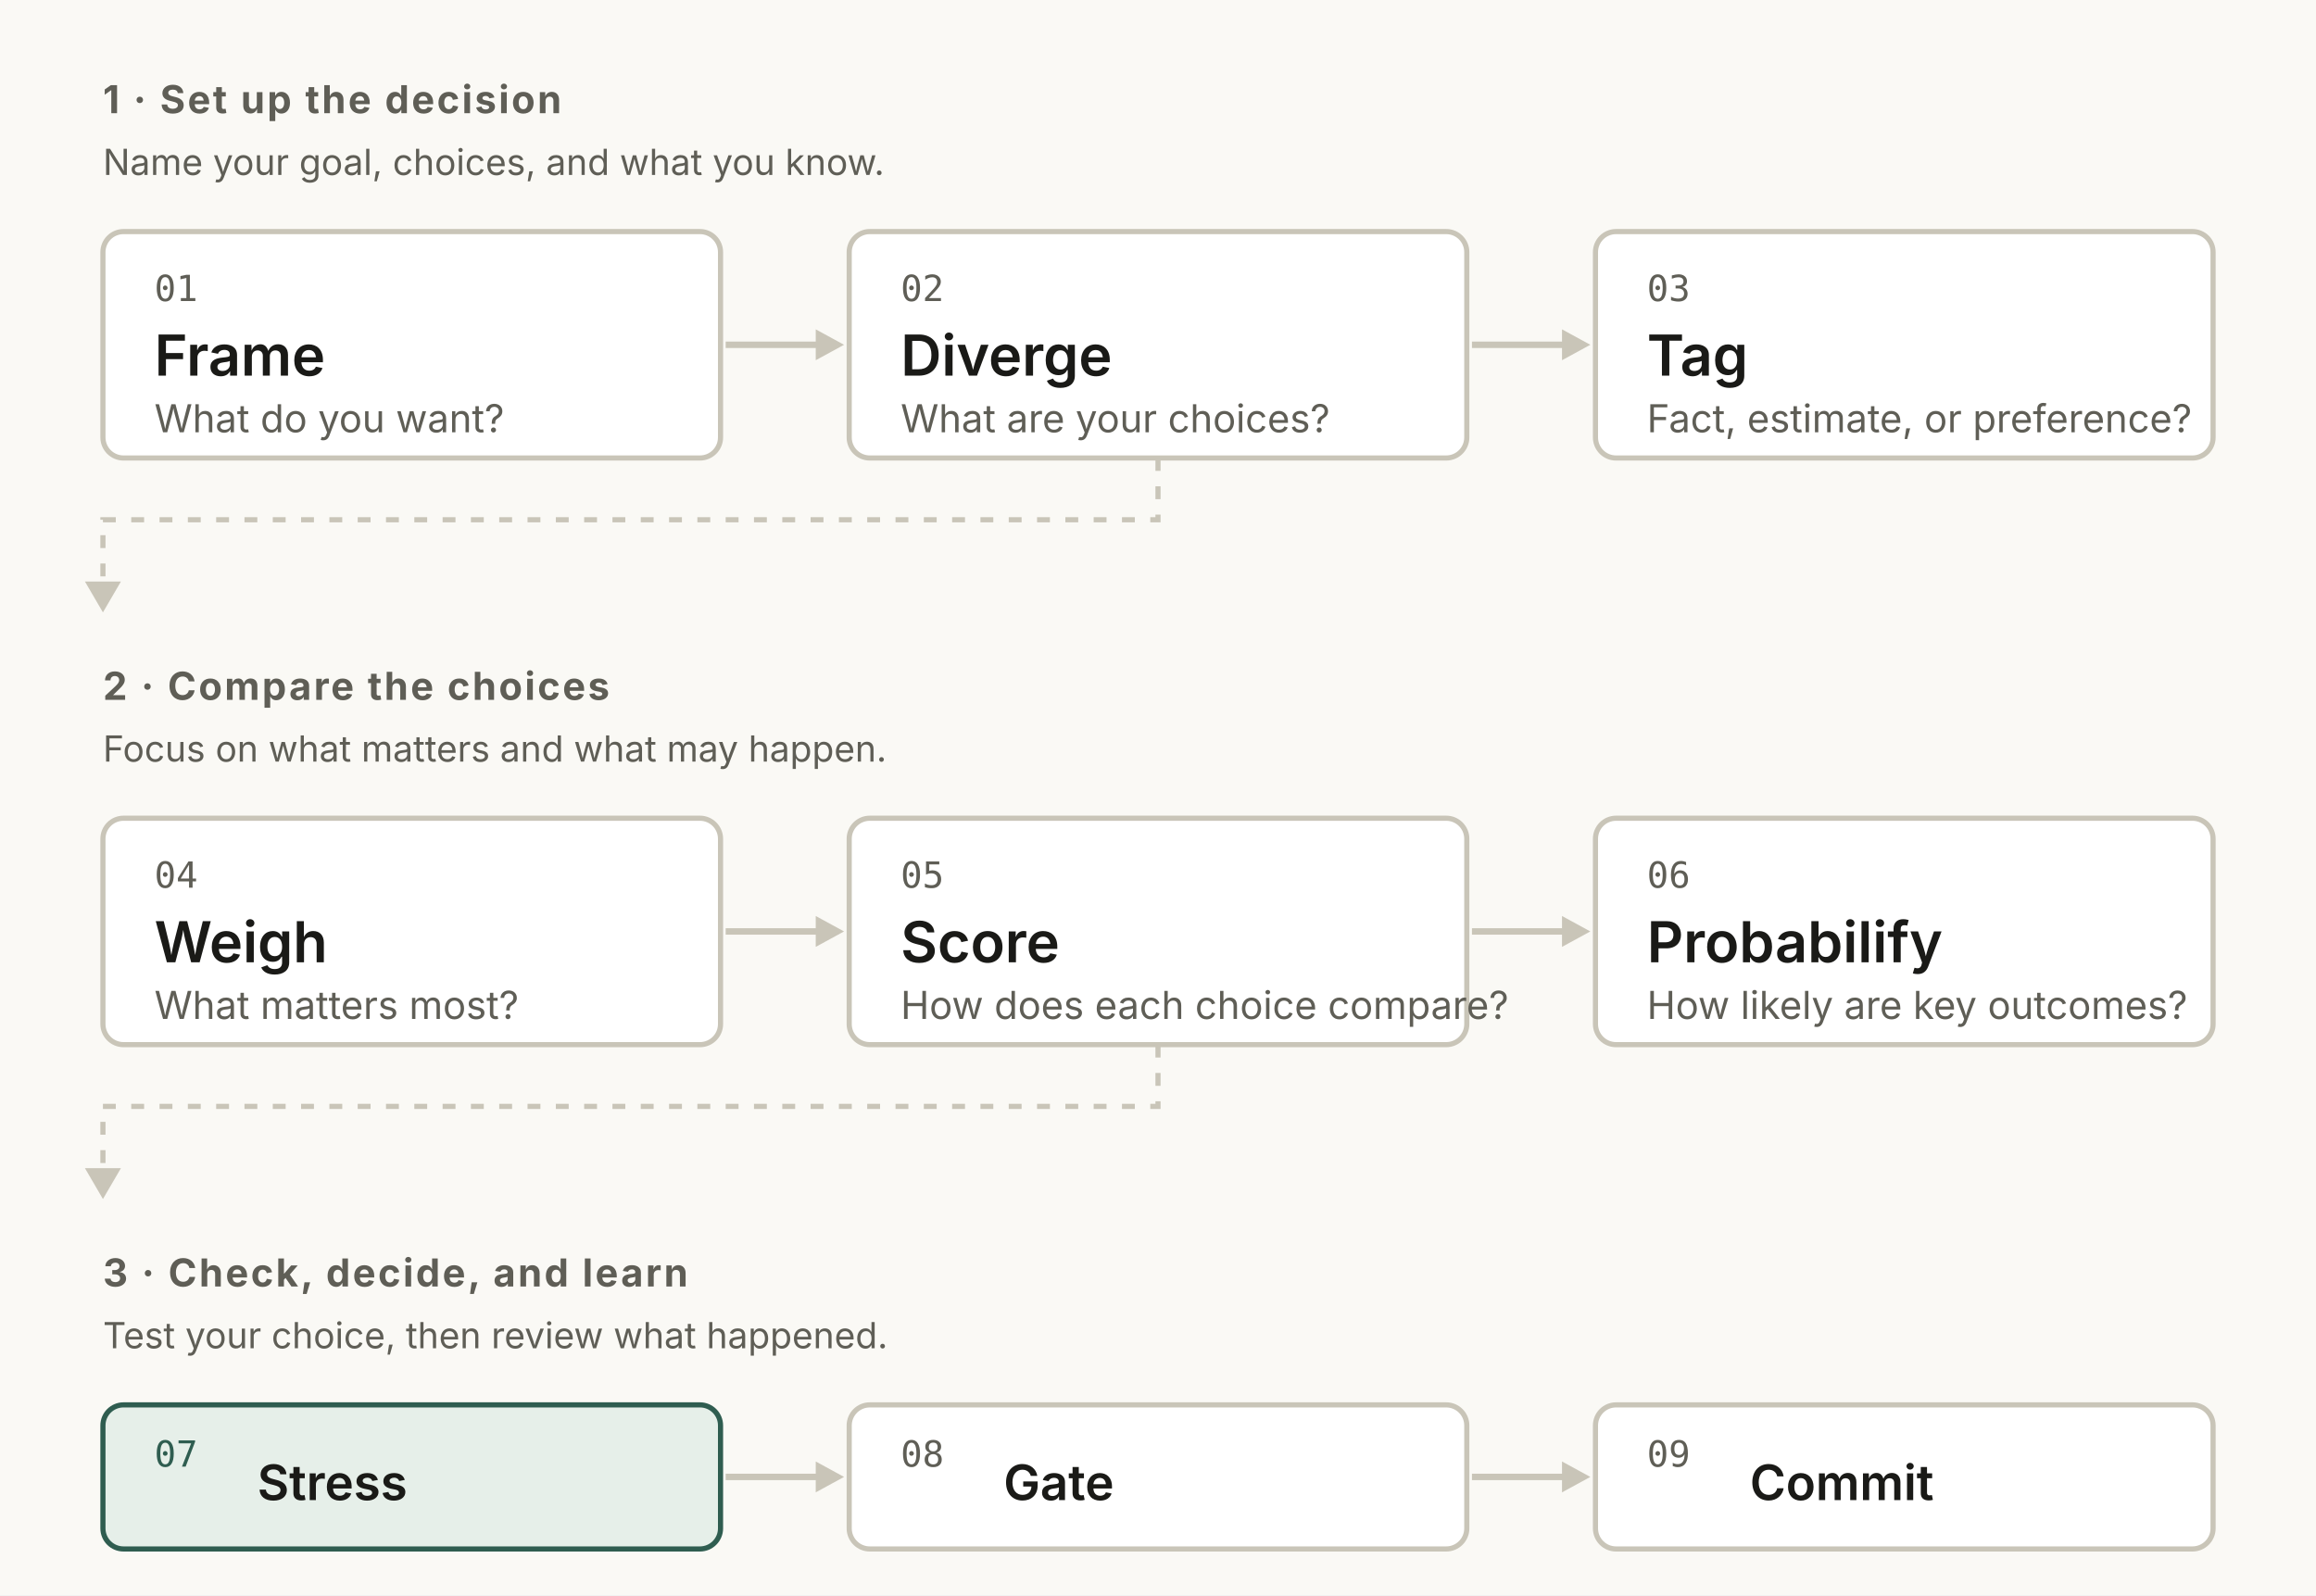
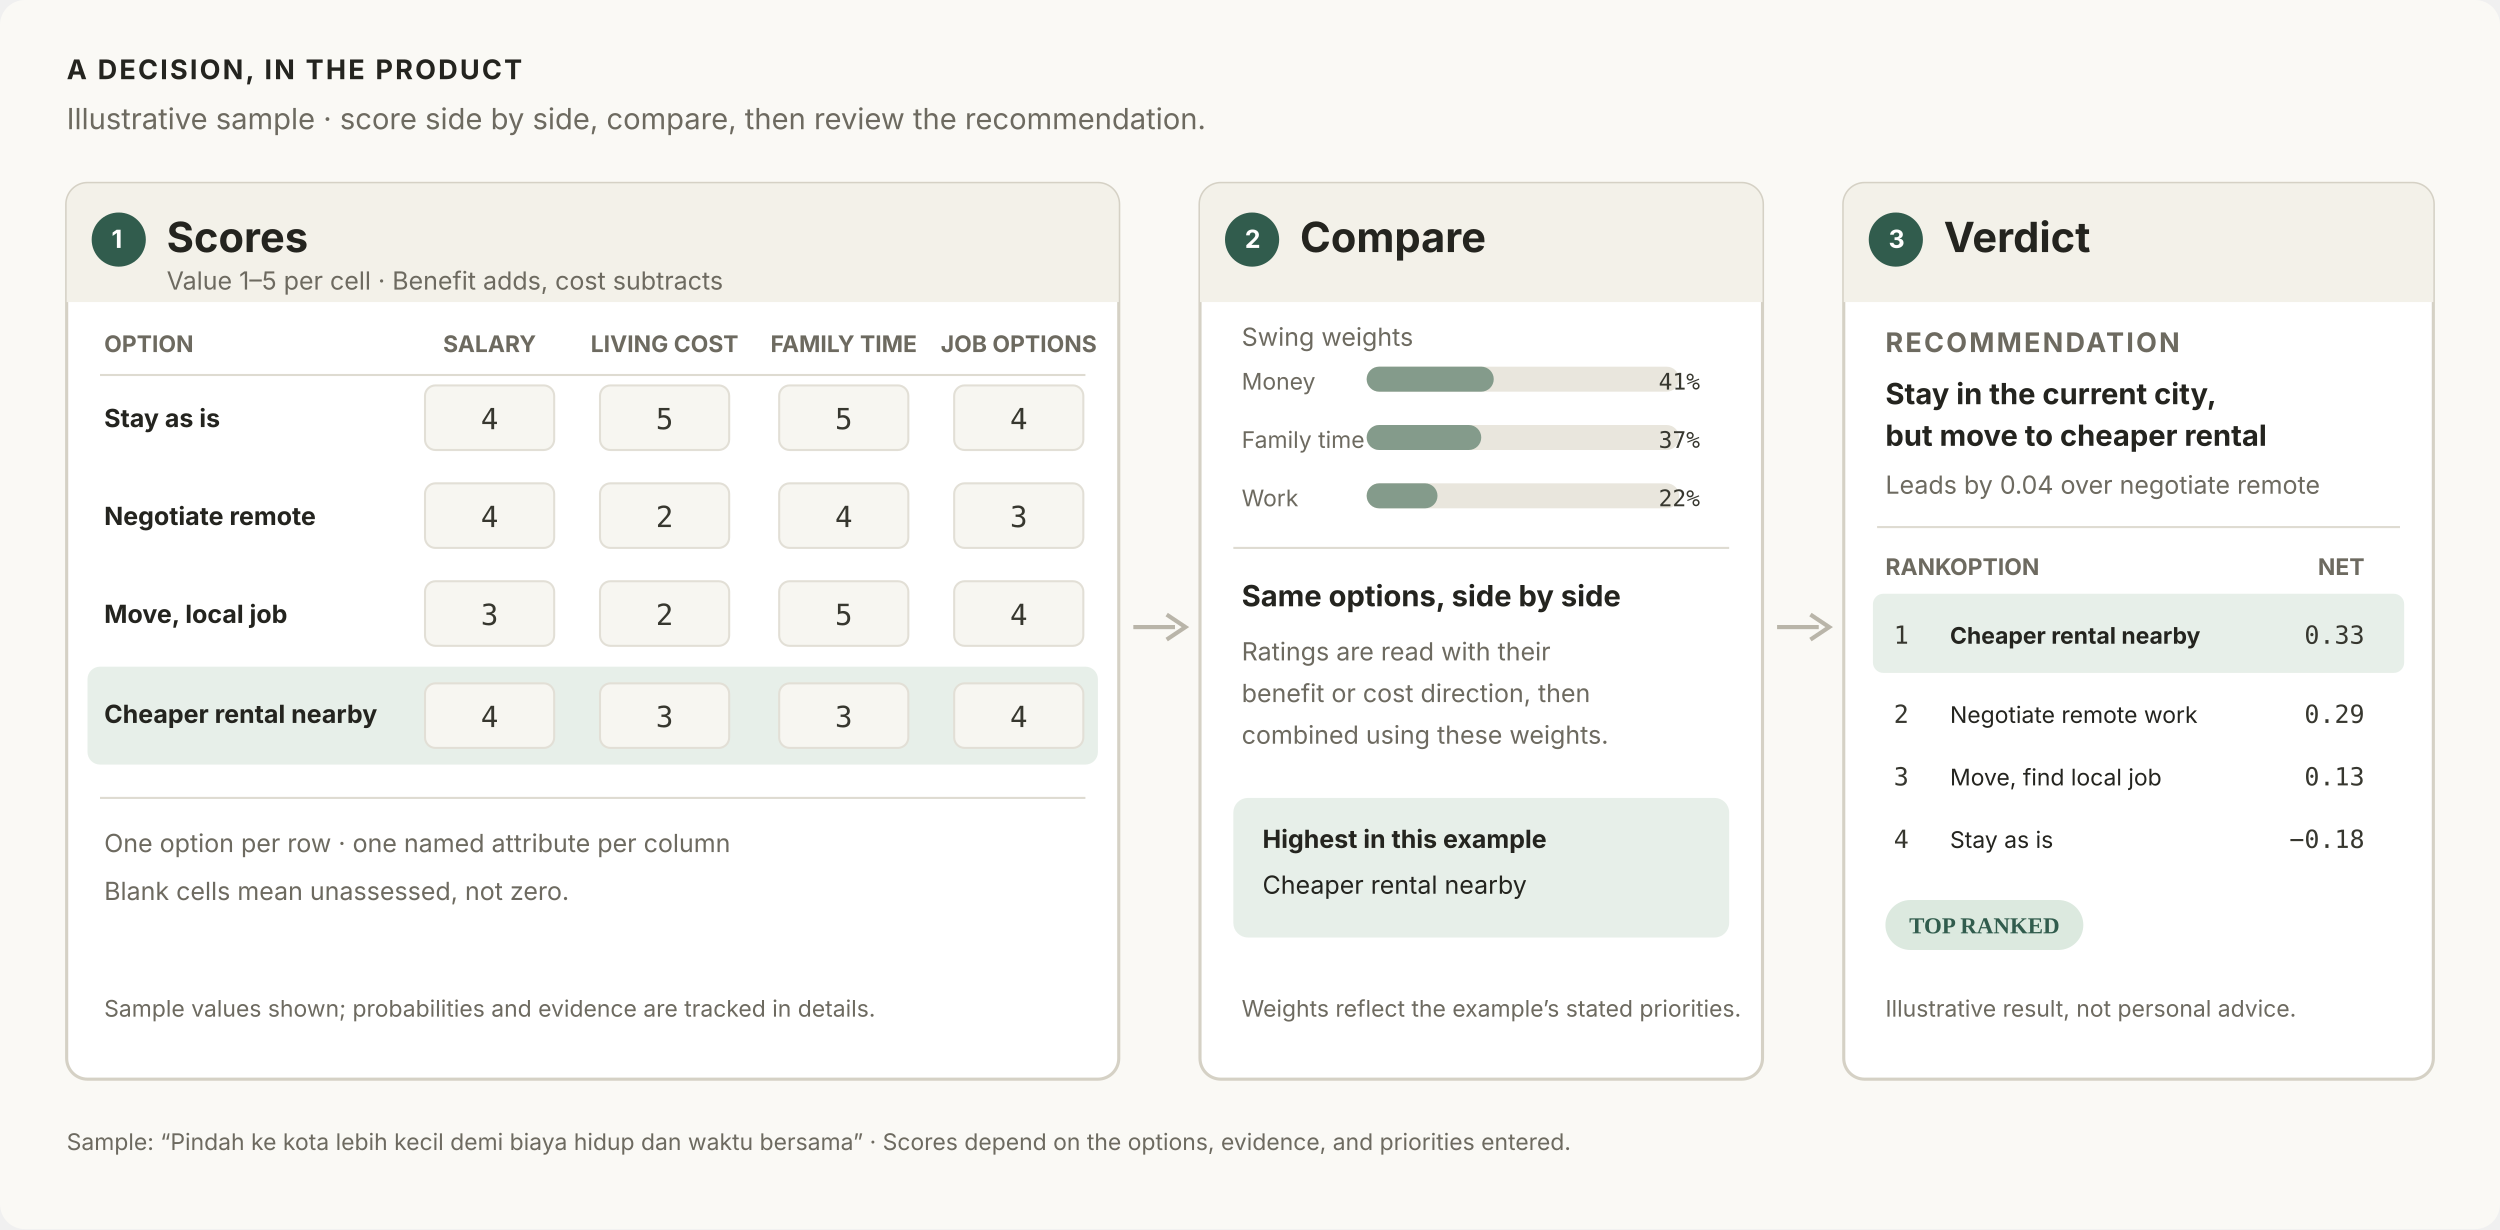
- <svg xmlns="http://www.w3.org/2000/svg" viewBox="0 0 900 620" role="img" aria-labelledby="whyTitle whyDesc" width="900" height="620">
+ <svg xmlns="http://www.w3.org/2000/svg" viewBox="0 0 1200 590" role="img" aria-labelledby="whyTitle whyDesc" width="1200" height="590">
  <style>
    .bg { fill: #faf9f5; }
-     .phase { font-family: Inter, system-ui, sans-serif; font-size: 15px; font-weight: 700; letter-spacing: 0.06em; text-transform: uppercase; fill: #5f5e56; }
-     .phase-sub { font-family: Inter, system-ui, sans-serif; font-size: 14px; fill: #5f5e56; }
-     .node { fill: #ffffff; stroke: #c9c5b8; stroke-width: 2; }
-     .node-accent { fill: #e6efe9; stroke: #2f5d50; stroke-width: 2; }
-     .num { font-family: 'JetBrains Mono', ui-monospace, monospace; font-size: 14px; fill: #5f5e56; }
-     .num-accent { font-family: 'JetBrains Mono', ui-monospace, monospace; font-size: 14px; fill: #2f5d50; }
-     .name { font-family: Inter, system-ui, sans-serif; font-size: 22px; font-weight: 600; fill: #1a1a17; }
-     .what { font-family: Inter, system-ui, sans-serif; font-size: 15px; fill: #5f5e56; }
-     .arrow { stroke: #c9c5b8; stroke-width: 2.5; fill: none; }
-     .arrow-head { fill: #c9c5b8; }
-     .drop { stroke: #c9c5b8; stroke-width: 2; fill: none; stroke-dasharray: 5 6; }
-     .drop-head { fill: #c9c5b8; }
+     .panel { fill: #fff; stroke: #d5d1c5; stroke-width: 1.5; }
+     .head { fill: #f3f1e9; }
+     .ink { fill: #24241f; font-family: Inter, system-ui, sans-serif; }
+     .muted { fill: #6d6a60; font-family: Inter, system-ui, sans-serif; }
+     .mono { fill: #37372f; font-family: 'JetBrains Mono', ui-monospace, monospace; }
+     .kicker { font-size: 13px; font-weight: 700; letter-spacing: .08em; }
+     .title { font-size: 20px; font-weight: 650; }
+     .copy { font-size: 14px; }
+     .small { font-size: 12px; }
+     .tiny { font-size: 11px; }
+     .strong { font-weight: 650; }
+     .line { stroke: #dedbd1; stroke-width: 1; }
+     .cell { fill: #f7f6f1; stroke: #e2dfd6; stroke-width: 1; }
+     .winner { fill: #e7efe9; }
+     .accent { fill: #315c4d; }
+     .badge { fill: #dce9df; }
+     .step { fill: #315c4d; }
+     .step-text { fill: #fff; font: 700 12px Inter, system-ui, sans-serif; }
  </style>
-   <rect class="bg" width="900" height="620" />
-   <text class="phase" x="40" y="44">1 · Set up the decision</text>
-   <text class="phase-sub" x="40" y="68">Name your goal, choices, and what you know.</text>
-   <rect class="node" x="40" y="90" width="240" height="88" rx="8" />
-   <text class="num" x="60" y="117">01</text>
-   <text class="name" x="60" y="146">Frame</text>
-   <text class="what" x="60" y="168">What do you want?</text>
-   <rect class="node" x="330" y="90" width="240" height="88" rx="8" />
-   <text class="num" x="350" y="117">02</text>
-   <text class="name" x="350" y="146">Diverge</text>
-   <text class="what" x="350" y="168">What are your choices?</text>
-   <rect class="node" x="620" y="90" width="240" height="88" rx="8" />
-   <text class="num" x="640" y="117">03</text>
-   <text class="name" x="640" y="146">Tag</text>
-   <text class="what" x="640" y="168">Fact, estimate, or preference?</text>
-   <path class="arrow" d="M282 134 L318 134" />
-   <polygon class="arrow-head" points="328,134 317,128 317,140" />
-   <path class="arrow" d="M572 134 L608 134" />
-   <polygon class="arrow-head" points="618,134 607,128 607,140" />
-   <path class="drop" d="M450 178 L450 202 L40 202 L40 228" />
-   <polygon class="drop-head" points="40,238 33,226 47,226" />
-   <text class="phase" x="40" y="272">2 · Compare the choices</text>
-   <text class="phase-sub" x="40" y="296">Focus on what matters and what may happen.</text>
-   <rect class="node" x="40" y="318" width="240" height="88" rx="8" />
-   <text class="num" x="60" y="345">04</text>
-   <text class="name" x="60" y="374">Weigh</text>
-   <text class="what" x="60" y="396">What matters most?</text>
-   <rect class="node" x="330" y="318" width="240" height="88" rx="8" />
-   <text class="num" x="350" y="345">05</text>
-   <text class="name" x="350" y="374">Score</text>
-   <text class="what" x="350" y="396">How does each choice compare?</text>
-   <rect class="node" x="620" y="318" width="240" height="88" rx="8" />
-   <text class="num" x="640" y="345">06</text>
-   <text class="name" x="640" y="374">Probabilify</text>
-   <text class="what" x="640" y="396">How likely are key outcomes?</text>
-   <path class="arrow" d="M282 362 L318 362" />
-   <polygon class="arrow-head" points="328,362 317,356 317,368" />
-   <path class="arrow" d="M572 362 L608 362" />
-   <polygon class="arrow-head" points="618,362 607,356 607,368" />
-   <path class="drop" d="M450 406 L450 430 L40 430 L40 456" />
-   <polygon class="drop-head" points="40,466 33,454 47,454" />
-   <text class="phase" x="40" y="500">3 · Check, decide, and learn</text>
-   <text class="phase-sub" x="40" y="524">Test your choice, then review what happened.</text>
-   <rect class="node-accent" x="40" y="546" width="240" height="56" rx="8" />
-   <text class="num-accent" x="60" y="570">07</text>
-   <text class="name" x="100" y="583" style="font-size:19px">Stress</text>
-   <rect class="node" x="330" y="546" width="240" height="56" rx="8" />
-   <text class="num" x="350" y="570">08</text>
-   <text class="name" x="390" y="583" style="font-size:19px">Gate</text>
-   <rect class="node" x="620" y="546" width="240" height="56" rx="8" />
-   <text class="num" x="640" y="570">09</text>
-   <text class="name" x="680" y="583" style="font-size:19px">Commit</text>
-   <path class="arrow" d="M282 574 L318 574" />
-   <polygon class="arrow-head" points="328,574 317,568 317,580" />
-   <path class="arrow" d="M572 574 L608 574" />
-   <polygon class="arrow-head" points="618,574 607,568 607,580" />
+   <rect class="bg" width="1200" height="590" rx="12" />
+   <text class="ink kicker" x="32" y="38">A DECISION, IN THE PRODUCT</text>
+   <text class="muted copy" x="32" y="62">Illustrative sample · score side by side, compare, then review the recommendation.</text>
+   <rect class="panel" x="32" y="88" width="505" height="430" rx="10" />
+   <path class="head" d="M42 88h485a10 10 0 0 1 10 10v47H32V98a10 10 0 0 1 10-10z" />
+   <circle class="step" cx="57" cy="115" r="13" />
+   <text class="step-text" x="53.5" y="119">1</text>
+   <text class="ink title" x="80" y="121">Scores</text>
+   <text class="muted small" x="80" y="139">Value 1–5 per cell · Benefit adds, cost subtracts</text>
+   <text class="muted tiny strong" x="50" y="169">OPTION</text>
+   <text class="muted tiny strong" x="235" y="169" text-anchor="middle">SALARY</text>
+   <text class="muted tiny strong" x="319" y="169" text-anchor="middle">LIVING COST</text>
+   <text class="muted tiny strong" x="405" y="169" text-anchor="middle">FAMILY TIME</text>
+   <text class="muted tiny strong" x="489" y="169" text-anchor="middle">JOB OPTIONS</text>
+   <path class="line" d="M48 180h473" />
+   <text class="ink small strong" x="50" y="205">Stay as is</text>
+   <rect class="cell" x="204" y="185" width="62" height="31" rx="5" />
+   <text class="mono copy" x="235" y="206" text-anchor="middle">4</text>
+   <rect class="cell" x="288" y="185" width="62" height="31" rx="5" />
+   <text class="mono copy" x="319" y="206" text-anchor="middle">5</text>
+   <rect class="cell" x="374" y="185" width="62" height="31" rx="5" />
+   <text class="mono copy" x="405" y="206" text-anchor="middle">5</text>
+   <rect class="cell" x="458" y="185" width="62" height="31" rx="5" />
+   <text class="mono copy" x="489" y="206" text-anchor="middle">4</text>
+   <text class="ink small strong" x="50" y="252">Negotiate remote</text>
+   <rect class="cell" x="204" y="232" width="62" height="31" rx="5" />
+   <text class="mono copy" x="235" y="253" text-anchor="middle">4</text>
+   <rect class="cell" x="288" y="232" width="62" height="31" rx="5" />
+   <text class="mono copy" x="319" y="253" text-anchor="middle">2</text>
+   <rect class="cell" x="374" y="232" width="62" height="31" rx="5" />
+   <text class="mono copy" x="405" y="253" text-anchor="middle">4</text>
+   <rect class="cell" x="458" y="232" width="62" height="31" rx="5" />
+   <text class="mono copy" x="489" y="253" text-anchor="middle">3</text>
+   <text class="ink small strong" x="50" y="299">Move, local job</text>
+   <rect class="cell" x="204" y="279" width="62" height="31" rx="5" />
+   <text class="mono copy" x="235" y="300" text-anchor="middle">3</text>
+   <rect class="cell" x="288" y="279" width="62" height="31" rx="5" />
+   <text class="mono copy" x="319" y="300" text-anchor="middle">2</text>
+   <rect class="cell" x="374" y="279" width="62" height="31" rx="5" />
+   <text class="mono copy" x="405" y="300" text-anchor="middle">5</text>
+   <rect class="cell" x="458" y="279" width="62" height="31" rx="5" />
+   <text class="mono copy" x="489" y="300" text-anchor="middle">4</text>
+   <rect class="winner" x="42" y="320" width="485" height="47" rx="6" />
+   <text class="ink small strong" x="50" y="347">Cheaper rental nearby</text>
+   <rect class="cell" x="204" y="328" width="62" height="31" rx="5" />
+   <text class="mono copy" x="235" y="349" text-anchor="middle">4</text>
+   <rect class="cell" x="288" y="328" width="62" height="31" rx="5" />
+   <text class="mono copy" x="319" y="349" text-anchor="middle">3</text>
+   <rect class="cell" x="374" y="328" width="62" height="31" rx="5" />
+   <text class="mono copy" x="405" y="349" text-anchor="middle">3</text>
+   <rect class="cell" x="458" y="328" width="62" height="31" rx="5" />
+   <text class="mono copy" x="489" y="349" text-anchor="middle">4</text>
+   <path class="line" d="M48 383h473" />
+   <text class="muted small" x="50" y="409">One option per row · one named attribute per column</text>
+   <text class="muted small" x="50" y="432">Blank cells mean unassessed, not zero.</text>
+   <text class="muted tiny" x="50" y="488">Sample values shown; probabilities and evidence are tracked in details.</text>
+   <path d="M544 301h20" stroke="#b9b5a9" stroke-width="2" />
+   <path d="m560 295 9 6-9 6" fill="none" stroke="#b9b5a9" stroke-width="2" />
+   <rect class="panel" x="576" y="88" width="270" height="430" rx="10" />
+   <path class="head" d="M586 88h250a10 10 0 0 1 10 10v47H576V98a10 10 0 0 1 10-10z" />
+   <circle class="step" cx="601" cy="115" r="13" />
+   <text class="step-text" x="597.5" y="119">2</text>
+   <text class="ink title" x="624" y="121">Compare</text>
+   <text class="muted small" x="596" y="166">Swing weights</text>
+   <text class="muted tiny" x="596" y="187">Money</text>
+   <rect x="656" y="176" width="150" height="12" rx="6" fill="#e9e6dd" />
+   <rect x="656" y="176" width="61" height="12" rx="6" fill="#849b8b" />
+   <text class="mono tiny" x="816" y="187" text-anchor="end">41%</text>
+   <text class="muted tiny" x="596" y="215">Family time</text>
+   <rect x="656" y="204" width="150" height="12" rx="6" fill="#e9e6dd" />
+   <rect x="656" y="204" width="55" height="12" rx="6" fill="#849b8b" />
+   <text class="mono tiny" x="816" y="215" text-anchor="end">37%</text>
+   <text class="muted tiny" x="596" y="243">Work</text>
+   <rect x="656" y="232" width="150" height="12" rx="6" fill="#e9e6dd" />
+   <rect x="656" y="232" width="34" height="12" rx="6" fill="#849b8b" />
+   <text class="mono tiny" x="816" y="243" text-anchor="end">22%</text>
+   <path class="line" d="M592 263h238" />
+   <text class="ink copy strong" x="596" y="291">Same options, side by side</text>
+   <text class="muted small" x="596" y="317">Ratings are read with their</text>
+   <text class="muted small" x="596" y="337">benefit or cost direction, then</text>
+   <text class="muted small" x="596" y="357">combined using these weights.</text>
+   <rect class="winner" x="592" y="383" width="238" height="67" rx="7" />
+   <text class="ink small strong" x="606" y="407">Highest in this example</text>
+   <text class="ink small" x="606" y="429">Cheaper rental nearby</text>
+   <text class="muted tiny" x="596" y="488">Weights reflect the example’s stated priorities.</text>
+   <path d="M853 301h20" stroke="#b9b5a9" stroke-width="2" />
+   <path d="m869 295 9 6-9 6" fill="none" stroke="#b9b5a9" stroke-width="2" />
+   <rect class="panel" x="885" y="88" width="283" height="430" rx="10" />
+   <path class="head" d="M895 88h263a10 10 0 0 1 10 10v47H885V98a10 10 0 0 1 10-10z" />
+   <circle class="step" cx="910" cy="115" r="13" />
+   <text class="step-text" x="906.5" y="119">3</text>
+   <text class="ink title" x="933" y="121">Verdict</text>
+   <text class="muted kicker" x="905" y="169">RECOMMENDATION</text>
+   <text class="ink copy strong" x="905" y="194">Stay in the current city,</text>
+   <text class="ink copy strong" x="905" y="214">but move to cheaper rental</text>
+   <text class="muted small" x="905" y="237">Leads by 0.04 over negotiate remote</text>
+   <path class="line" d="M901 253h251" />
+   <text class="muted tiny strong" x="905" y="276">RANK</text>
+   <text class="muted tiny strong" x="936" y="276">OPTION</text>
+   <text class="muted tiny strong" x="1135" y="276" text-anchor="end">NET</text>
+   <rect class="winner" x="899" y="285" width="255" height="38" rx="5" />
+   <text class="mono small" x="909" y="309">1</text>
+   <text class="ink tiny strong" x="936" y="309">Cheaper rental nearby</text>
+   <text class="mono small" x="1135" y="309" text-anchor="end">0.33</text>
+   <text class="mono small" x="909" y="347">2</text>
+   <text class="ink tiny" x="936" y="347">Negotiate remote work</text>
+   <text class="mono small" x="1135" y="347" text-anchor="end">0.29</text>
+   <text class="mono small" x="909" y="377">3</text>
+   <text class="ink tiny" x="936" y="377">Move, find local job</text>
+   <text class="mono small" x="1135" y="377" text-anchor="end">0.13</text>
+   <text class="mono small" x="909" y="407">4</text>
+   <text class="ink tiny" x="936" y="407">Stay as is</text>
+   <text class="mono small" x="1135" y="407" text-anchor="end">−0.18</text>
+   <rect class="badge" x="905" y="432" width="95" height="24" rx="12" />
+   <text class="accent tiny strong" x="952.5" y="448" text-anchor="middle">TOP RANKED</text>
+   <text class="muted tiny" x="905" y="488">Illustrative result, not personal advice.</text>
+   <text class="muted tiny" x="32" y="552">Sample: “Pindah ke kota lebih kecil demi biaya hidup dan waktu bersama” · Scores depend on the options, evidence, and priorities entered.</text>
</svg>
